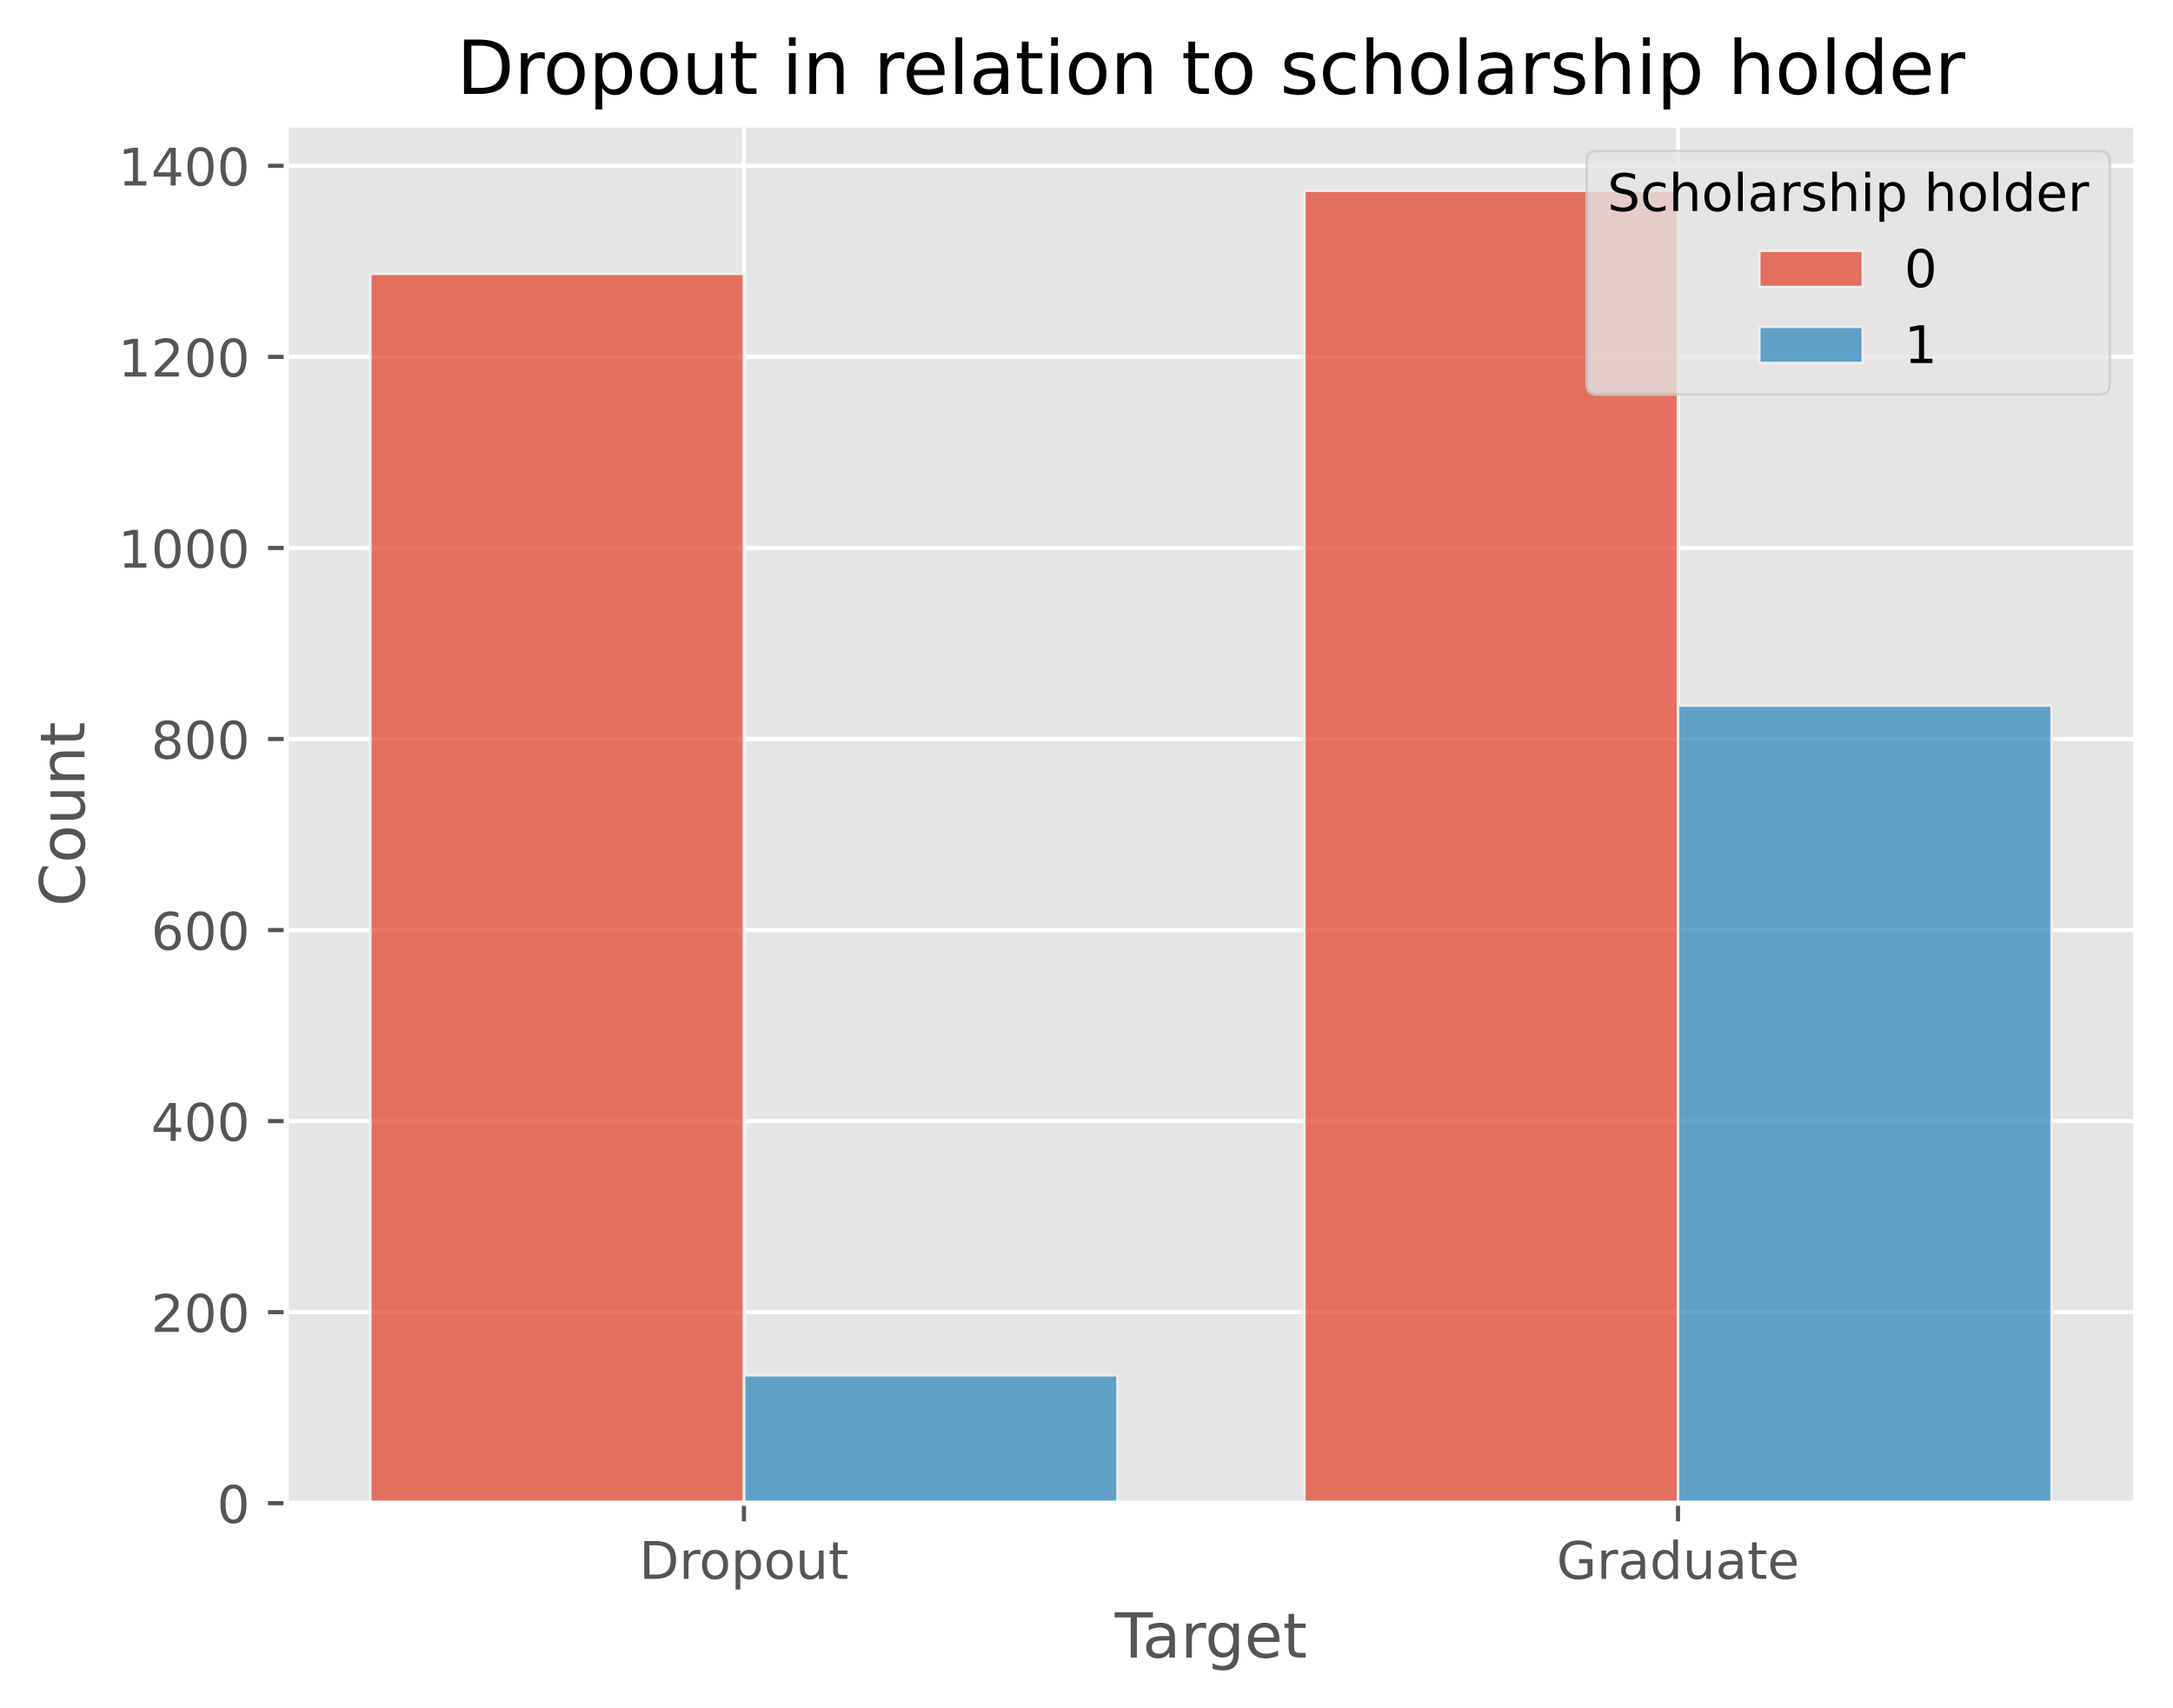
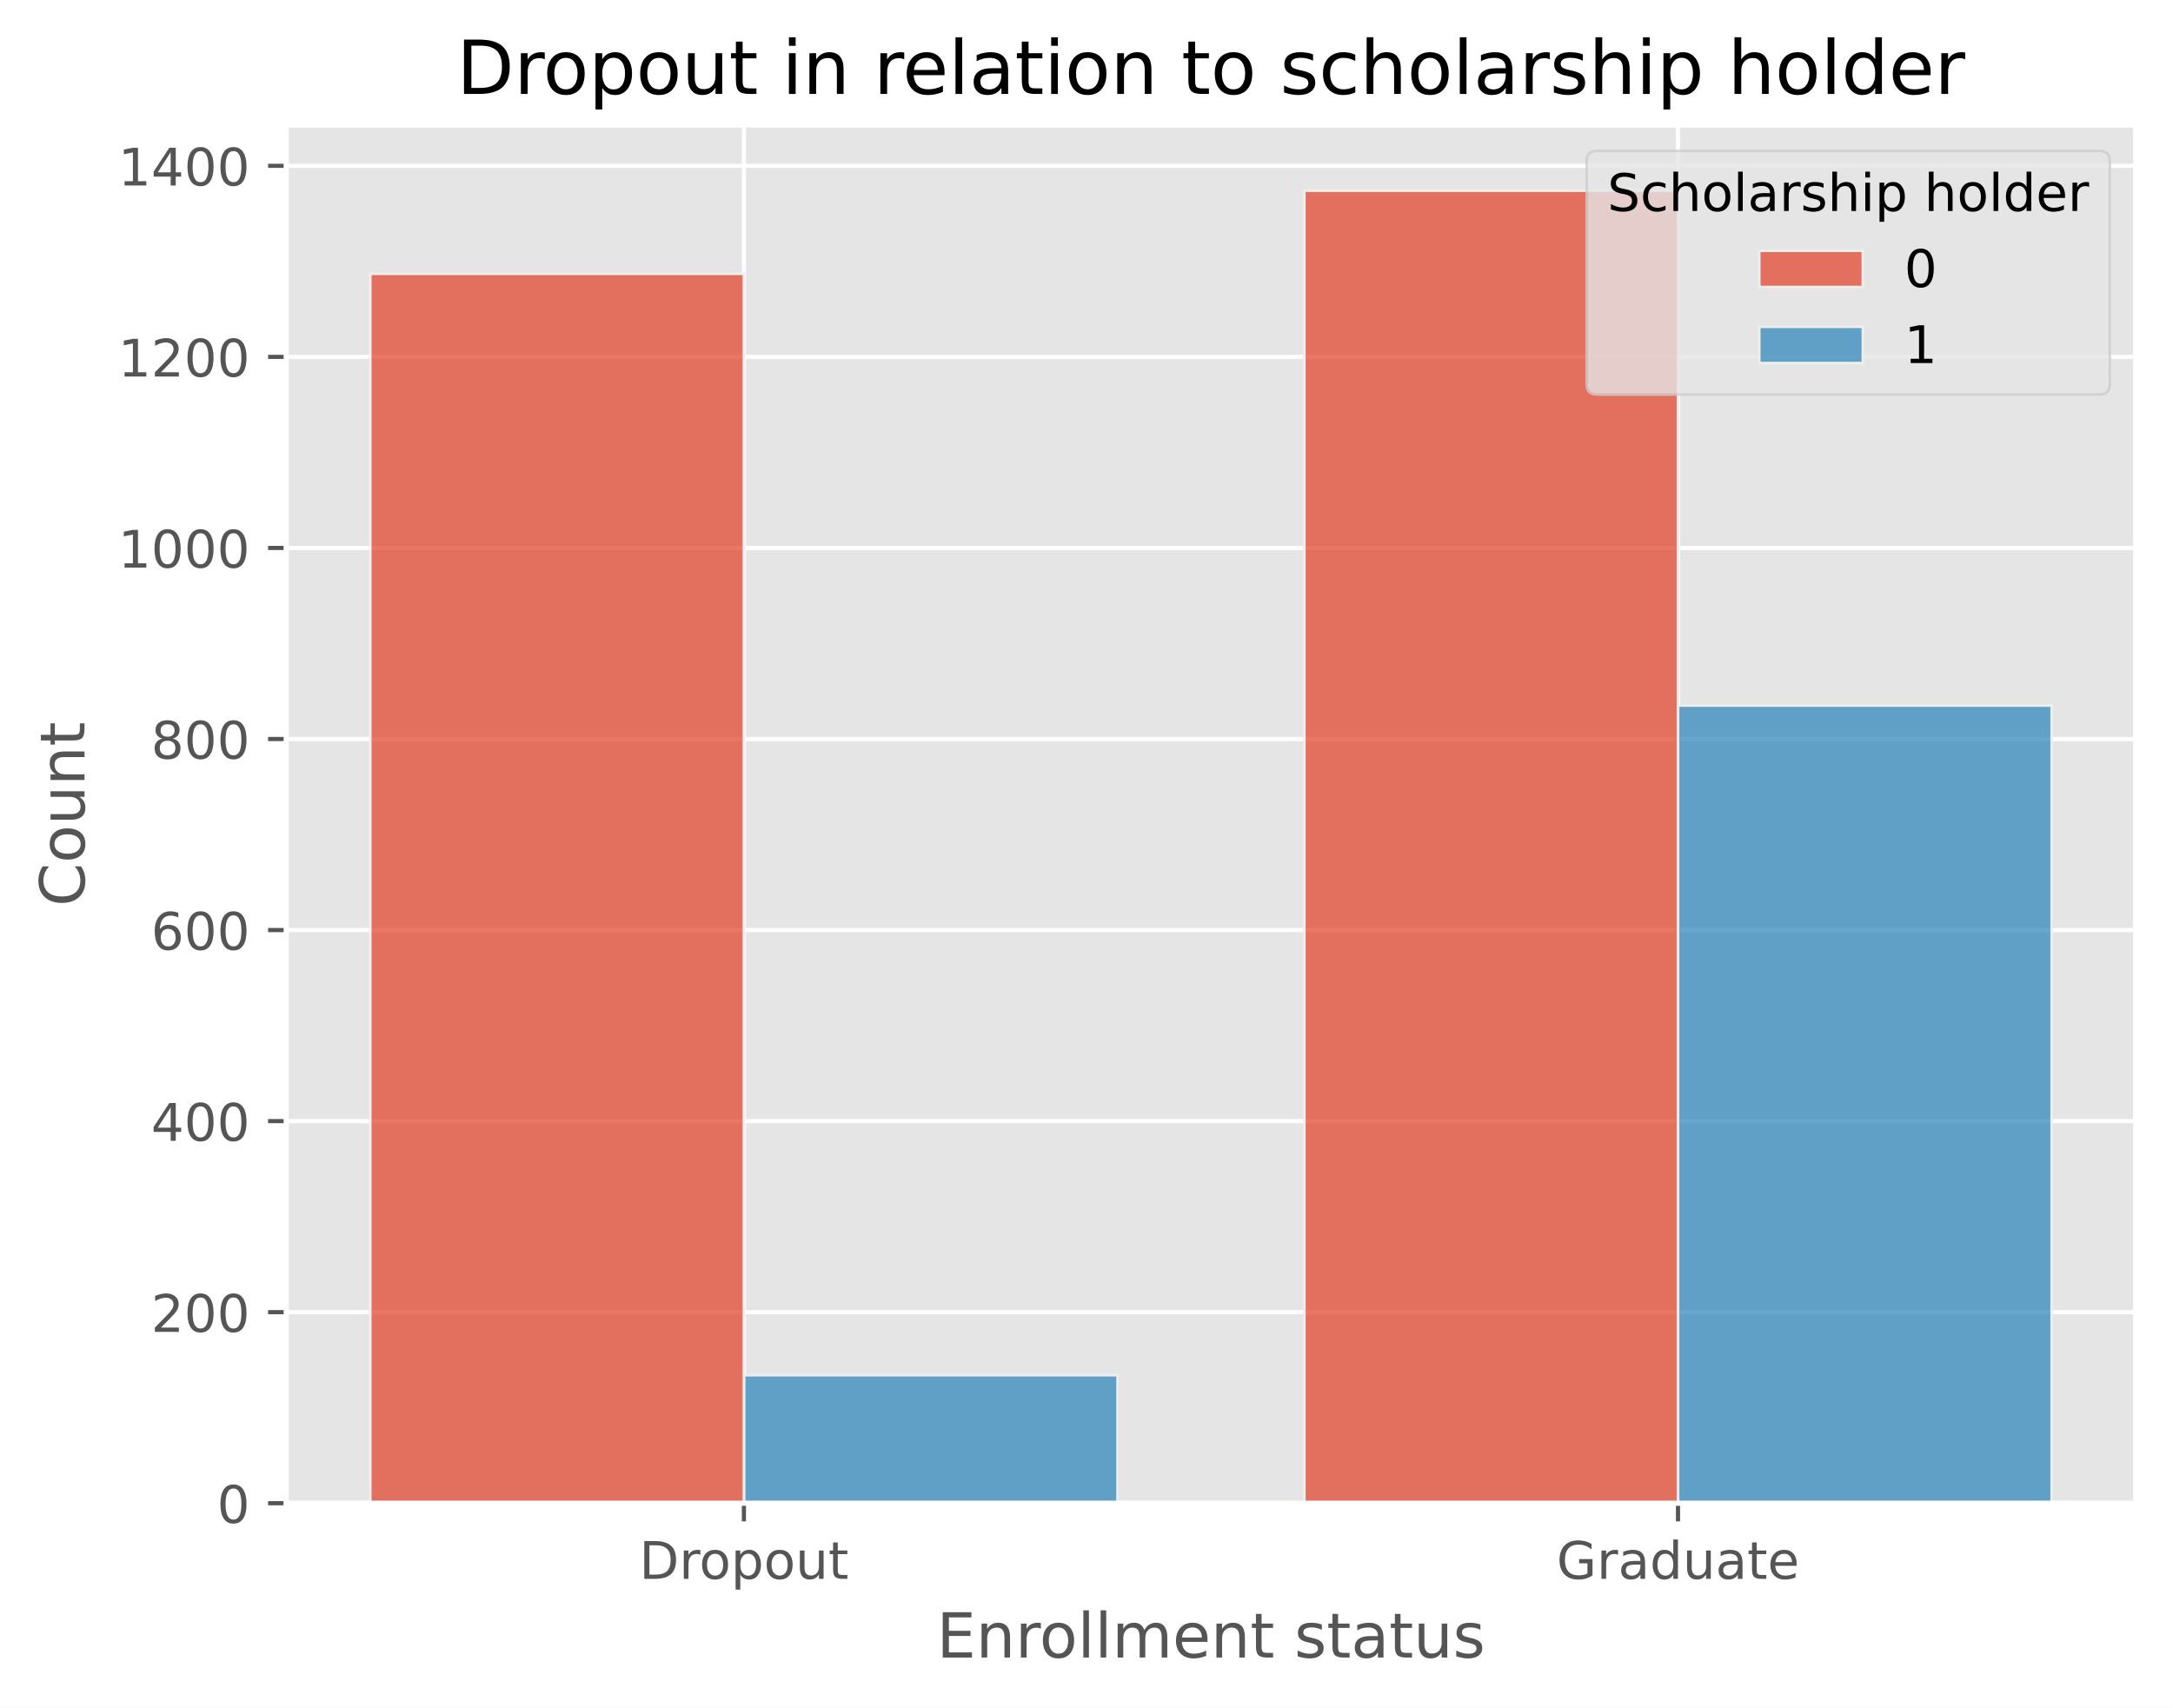
<svg xmlns="http://www.w3.org/2000/svg" xmlns:xlink="http://www.w3.org/1999/xlink" width="419.584pt" height="329.746pt" viewBox="0 0 419.584 329.746" version="1.1">
  <defs>
    <style type="text/css">*{stroke-linejoin: round; stroke-linecap: butt}</style>
  </defs>
  <g id="figure_1">
    <g id="patch_1">
      <path d="M 0 329.746  L 419.584 329.746  L 419.584 0  L 0 0  z " style="fill: #ffffff" />
    </g>
    <g id="axes_1">
      <g id="patch_2">
        <path d="M 55.264 290.254  L 412.384 290.254  L 412.384 24.142  L 55.264 24.142  z " style="fill: #e5e5e5" />
      </g>
      <g id="matplotlib.axis_1">
        <g id="xtick_1">
          <g id="line2d_1">
-             <path d="M 143.642 290.254  L 143.642 24.142  " clip-path="url(#p705c38ab14)" style="fill: none; stroke: #ffffff; stroke-width: 0.8; stroke-linecap: square" />
+             <path d="M 143.642 290.254  L 143.642 24.142  " clip-path="url(#p726139761b)" style="fill: none; stroke: #ffffff; stroke-width: 0.8; stroke-linecap: square" />
          </g>
          <g id="line2d_2">
            <defs>
-               <path id="m1a9bb87645" d="M 0 0  L 0 3.5  " style="stroke: #555555; stroke-width: 0.8" />
+               <path id="m0115ed4868" d="M 0 0  L 0 3.5  " style="stroke: #555555; stroke-width: 0.8" />
            </defs>
            <g>
-               <use xlink:href="#m1a9bb87645" x="143.642" y="290.254" style="fill: #555555; stroke: #555555; stroke-width: 0.8" />
+               <use xlink:href="#m0115ed4868" x="143.642" y="290.254" style="fill: #555555; stroke: #555555; stroke-width: 0.8" />
            </g>
          </g>
          <g id="text_1">
            <g style="fill: #555555" transform="translate(123.4271 304.8522)scale(0.1 -0.1)">
              <defs>
                <path id="DejaVuSans-44" d="M 1259 4147  L 1259 519  L 2022 519  Q 2988 519 3436 956  Q 3884 1394 3884 2338  Q 3884 3275 3436 3711  Q 2988 4147 2022 4147  L 1259 4147  z M 628 4666  L 1925 4666  Q 3281 4666 3915 4102  Q 4550 3538 4550 2338  Q 4550 1131 3912 565  Q 3275 0 1925 0  L 628 0  L 628 4666  z " transform="scale(0.015625)" />
                <path id="DejaVuSans-72" d="M 2631 2963  Q 2534 3019 2420 3045  Q 2306 3072 2169 3072  Q 1681 3072 1420 2755  Q 1159 2438 1159 1844  L 1159 0  L 581 0  L 581 3500  L 1159 3500  L 1159 2956  Q 1341 3275 1631 3429  Q 1922 3584 2338 3584  Q 2397 3584 2469 3576  Q 2541 3569 2628 3553  L 2631 2963  z " transform="scale(0.015625)" />
                <path id="DejaVuSans-6f" d="M 1959 3097  Q 1497 3097 1228 2736  Q 959 2375 959 1747  Q 959 1119 1226 758  Q 1494 397 1959 397  Q 2419 397 2687 759  Q 2956 1122 2956 1747  Q 2956 2369 2687 2733  Q 2419 3097 1959 3097  z M 1959 3584  Q 2709 3584 3137 3096  Q 3566 2609 3566 1747  Q 3566 888 3137 398  Q 2709 -91 1959 -91  Q 1206 -91 779 398  Q 353 888 353 1747  Q 353 2609 779 3096  Q 1206 3584 1959 3584  z " transform="scale(0.015625)" />
                <path id="DejaVuSans-70" d="M 1159 525  L 1159 -1331  L 581 -1331  L 581 3500  L 1159 3500  L 1159 2969  Q 1341 3281 1617 3432  Q 1894 3584 2278 3584  Q 2916 3584 3314 3078  Q 3713 2572 3713 1747  Q 3713 922 3314 415  Q 2916 -91 2278 -91  Q 1894 -91 1617 61  Q 1341 213 1159 525  z M 3116 1747  Q 3116 2381 2855 2742  Q 2594 3103 2138 3103  Q 1681 3103 1420 2742  Q 1159 2381 1159 1747  Q 1159 1113 1420 752  Q 1681 391 2138 391  Q 2594 391 2855 752  Q 3116 1113 3116 1747  z " transform="scale(0.015625)" />
                <path id="DejaVuSans-75" d="M 544 1381  L 544 3500  L 1119 3500  L 1119 1403  Q 1119 906 1312 657  Q 1506 409 1894 409  Q 2359 409 2629 706  Q 2900 1003 2900 1516  L 2900 3500  L 3475 3500  L 3475 0  L 2900 0  L 2900 538  Q 2691 219 2414 64  Q 2138 -91 1772 -91  Q 1169 -91 856 284  Q 544 659 544 1381  z M 1991 3584  L 1991 3584  z " transform="scale(0.015625)" />
                <path id="DejaVuSans-74" d="M 1172 4494  L 1172 3500  L 2356 3500  L 2356 3053  L 1172 3053  L 1172 1153  Q 1172 725 1289 603  Q 1406 481 1766 481  L 2356 481  L 2356 0  L 1766 0  Q 1100 0 847 248  Q 594 497 594 1153  L 594 3053  L 172 3053  L 172 3500  L 594 3500  L 594 4494  L 1172 4494  z " transform="scale(0.015625)" />
              </defs>
              <use xlink:href="#DejaVuSans-44" />
              <use xlink:href="#DejaVuSans-72" x="77.002" />
              <use xlink:href="#DejaVuSans-6f" x="115.865" />
              <use xlink:href="#DejaVuSans-70" x="177.047" />
              <use xlink:href="#DejaVuSans-6f" x="240.523" />
              <use xlink:href="#DejaVuSans-75" x="301.705" />
              <use xlink:href="#DejaVuSans-74" x="365.084" />
            </g>
          </g>
        </g>
        <g id="xtick_2">
          <g id="line2d_3">
-             <path d="M 324.006 290.254  L 324.006 24.142  " clip-path="url(#p705c38ab14)" style="fill: none; stroke: #ffffff; stroke-width: 0.8; stroke-linecap: square" />
+             <path d="M 324.006 290.254  L 324.006 24.142  " clip-path="url(#p726139761b)" style="fill: none; stroke: #ffffff; stroke-width: 0.8; stroke-linecap: square" />
          </g>
          <g id="line2d_4">
            <g>
-               <use xlink:href="#m1a9bb87645" x="324.006" y="290.254" style="fill: #555555; stroke: #555555; stroke-width: 0.8" />
+               <use xlink:href="#m0115ed4868" x="324.006" y="290.254" style="fill: #555555; stroke: #555555; stroke-width: 0.8" />
            </g>
          </g>
          <g id="text_2">
            <g style="fill: #555555" transform="translate(300.5681 304.8522)scale(0.1 -0.1)">
              <defs>
                <path id="DejaVuSans-47" d="M 3809 666  L 3809 1919  L 2778 1919  L 2778 2438  L 4434 2438  L 4434 434  Q 4069 175 3628 42  Q 3188 -91 2688 -91  Q 1594 -91 976 548  Q 359 1188 359 2328  Q 359 3472 976 4111  Q 1594 4750 2688 4750  Q 3144 4750 3555 4637  Q 3966 4525 4313 4306  L 4313 3634  Q 3963 3931 3569 4081  Q 3175 4231 2741 4231  Q 1884 4231 1454 3753  Q 1025 3275 1025 2328  Q 1025 1384 1454 906  Q 1884 428 2741 428  Q 3075 428 3337 486  Q 3600 544 3809 666  z " transform="scale(0.015625)" />
                <path id="DejaVuSans-61" d="M 2194 1759  Q 1497 1759 1228 1600  Q 959 1441 959 1056  Q 959 750 1161 570  Q 1363 391 1709 391  Q 2188 391 2477 730  Q 2766 1069 2766 1631  L 2766 1759  L 2194 1759  z M 3341 1997  L 3341 0  L 2766 0  L 2766 531  Q 2569 213 2275 61  Q 1981 -91 1556 -91  Q 1019 -91 701 211  Q 384 513 384 1019  Q 384 1609 779 1909  Q 1175 2209 1959 2209  L 2766 2209  L 2766 2266  Q 2766 2663 2505 2880  Q 2244 3097 1772 3097  Q 1472 3097 1187 3025  Q 903 2953 641 2809  L 641 3341  Q 956 3463 1253 3523  Q 1550 3584 1831 3584  Q 2591 3584 2966 3190  Q 3341 2797 3341 1997  z " transform="scale(0.015625)" />
                <path id="DejaVuSans-64" d="M 2906 2969  L 2906 4863  L 3481 4863  L 3481 0  L 2906 0  L 2906 525  Q 2725 213 2448 61  Q 2172 -91 1784 -91  Q 1150 -91 751 415  Q 353 922 353 1747  Q 353 2572 751 3078  Q 1150 3584 1784 3584  Q 2172 3584 2448 3432  Q 2725 3281 2906 2969  z M 947 1747  Q 947 1113 1208 752  Q 1469 391 1925 391  Q 2381 391 2643 752  Q 2906 1113 2906 1747  Q 2906 2381 2643 2742  Q 2381 3103 1925 3103  Q 1469 3103 1208 2742  Q 947 2381 947 1747  z " transform="scale(0.015625)" />
                <path id="DejaVuSans-65" d="M 3597 1894  L 3597 1613  L 953 1613  Q 991 1019 1311 708  Q 1631 397 2203 397  Q 2534 397 2845 478  Q 3156 559 3463 722  L 3463 178  Q 3153 47 2828 -22  Q 2503 -91 2169 -91  Q 1331 -91 842 396  Q 353 884 353 1716  Q 353 2575 817 3079  Q 1281 3584 2069 3584  Q 2775 3584 3186 3129  Q 3597 2675 3597 1894  z M 3022 2063  Q 3016 2534 2758 2815  Q 2500 3097 2075 3097  Q 1594 3097 1305 2825  Q 1016 2553 972 2059  L 3022 2063  z " transform="scale(0.015625)" />
              </defs>
              <use xlink:href="#DejaVuSans-47" />
              <use xlink:href="#DejaVuSans-72" x="77.49" />
              <use xlink:href="#DejaVuSans-61" x="118.604" />
              <use xlink:href="#DejaVuSans-64" x="179.883" />
              <use xlink:href="#DejaVuSans-75" x="243.359" />
              <use xlink:href="#DejaVuSans-61" x="306.738" />
              <use xlink:href="#DejaVuSans-74" x="368.018" />
              <use xlink:href="#DejaVuSans-65" x="407.227" />
            </g>
          </g>
        </g>
        <g id="text_3">
-           <g style="fill: #555555" transform="translate(215.2575 320.05)scale(0.12 -0.12)">
+           <g style="fill: #555555" transform="translate(180.8606 320.05)scale(0.12 -0.12)">
            <defs>
-               <path id="DejaVuSans-54" d="M -19 4666  L 3928 4666  L 3928 4134  L 2272 4134  L 2272 0  L 1638 0  L 1638 4134  L -19 4134  L -19 4666  z " transform="scale(0.015625)" />
-               <path id="DejaVuSans-67" d="M 2906 1791  Q 2906 2416 2648 2759  Q 2391 3103 1925 3103  Q 1463 3103 1205 2759  Q 947 2416 947 1791  Q 947 1169 1205 825  Q 1463 481 1925 481  Q 2391 481 2648 825  Q 2906 1169 2906 1791  z M 3481 434  Q 3481 -459 3084 -895  Q 2688 -1331 1869 -1331  Q 1566 -1331 1297 -1286  Q 1028 -1241 775 -1147  L 775 -588  Q 1028 -725 1275 -790  Q 1522 -856 1778 -856  Q 2344 -856 2625 -561  Q 2906 -266 2906 331  L 2906 616  Q 2728 306 2450 153  Q 2172 0 1784 0  Q 1141 0 747 490  Q 353 981 353 1791  Q 353 2603 747 3093  Q 1141 3584 1784 3584  Q 2172 3584 2450 3431  Q 2728 3278 2906 2969  L 2906 3500  L 3481 3500  L 3481 434  z " transform="scale(0.015625)" />
+               <path id="DejaVuSans-45" d="M 628 4666  L 3578 4666  L 3578 4134  L 1259 4134  L 1259 2753  L 3481 2753  L 3481 2222  L 1259 2222  L 1259 531  L 3634 531  L 3634 0  L 628 0  L 628 4666  z " transform="scale(0.015625)" />
+               <path id="DejaVuSans-6e" d="M 3513 2113  L 3513 0  L 2938 0  L 2938 2094  Q 2938 2591 2744 2837  Q 2550 3084 2163 3084  Q 1697 3084 1428 2787  Q 1159 2491 1159 1978  L 1159 0  L 581 0  L 581 3500  L 1159 3500  L 1159 2956  Q 1366 3272 1645 3428  Q 1925 3584 2291 3584  Q 2894 3584 3203 3211  Q 3513 2838 3513 2113  z " transform="scale(0.015625)" />
+               <path id="DejaVuSans-6c" d="M 603 4863  L 1178 4863  L 1178 0  L 603 0  L 603 4863  z " transform="scale(0.015625)" />
+               <path id="DejaVuSans-6d" d="M 3328 2828  Q 3544 3216 3844 3400  Q 4144 3584 4550 3584  Q 5097 3584 5394 3201  Q 5691 2819 5691 2113  L 5691 0  L 5113 0  L 5113 2094  Q 5113 2597 4934 2840  Q 4756 3084 4391 3084  Q 3944 3084 3684 2787  Q 3425 2491 3425 1978  L 3425 0  L 2847 0  L 2847 2094  Q 2847 2600 2669 2842  Q 2491 3084 2119 3084  Q 1678 3084 1418 2786  Q 1159 2488 1159 1978  L 1159 0  L 581 0  L 581 3500  L 1159 3500  L 1159 2956  Q 1356 3278 1631 3431  Q 1906 3584 2284 3584  Q 2666 3584 2933 3390  Q 3200 3197 3328 2828  z " transform="scale(0.015625)" />
+               <path id="DejaVuSans-20" transform="scale(0.015625)" />
+               <path id="DejaVuSans-73" d="M 2834 3397  L 2834 2853  Q 2591 2978 2328 3040  Q 2066 3103 1784 3103  Q 1356 3103 1142 2972  Q 928 2841 928 2578  Q 928 2378 1081 2264  Q 1234 2150 1697 2047  L 1894 2003  Q 2506 1872 2764 1633  Q 3022 1394 3022 966  Q 3022 478 2636 193  Q 2250 -91 1575 -91  Q 1294 -91 989 -36  Q 684 19 347 128  L 347 722  Q 666 556 975 473  Q 1284 391 1588 391  Q 1994 391 2212 530  Q 2431 669 2431 922  Q 2431 1156 2273 1281  Q 2116 1406 1581 1522  L 1381 1569  Q 847 1681 609 1914  Q 372 2147 372 2553  Q 372 3047 722 3315  Q 1072 3584 1716 3584  Q 2034 3584 2315 3537  Q 2597 3491 2834 3397  z " transform="scale(0.015625)" />
            </defs>
-             <use xlink:href="#DejaVuSans-54" />
-             <use xlink:href="#DejaVuSans-61" x="44.584" />
-             <use xlink:href="#DejaVuSans-72" x="105.863" />
-             <use xlink:href="#DejaVuSans-67" x="145.227" />
-             <use xlink:href="#DejaVuSans-65" x="208.703" />
-             <use xlink:href="#DejaVuSans-74" x="270.227" />
+             <use xlink:href="#DejaVuSans-45" />
+             <use xlink:href="#DejaVuSans-6e" x="63.184" />
+             <use xlink:href="#DejaVuSans-72" x="126.562" />
+             <use xlink:href="#DejaVuSans-6f" x="165.426" />
+             <use xlink:href="#DejaVuSans-6c" x="226.607" />
+             <use xlink:href="#DejaVuSans-6c" x="254.391" />
+             <use xlink:href="#DejaVuSans-6d" x="282.174" />
+             <use xlink:href="#DejaVuSans-65" x="379.586" />
+             <use xlink:href="#DejaVuSans-6e" x="441.109" />
+             <use xlink:href="#DejaVuSans-74" x="504.488" />
+             <use xlink:href="#DejaVuSans-20" x="543.697" />
+             <use xlink:href="#DejaVuSans-73" x="575.484" />
+             <use xlink:href="#DejaVuSans-74" x="627.584" />
+             <use xlink:href="#DejaVuSans-61" x="666.793" />
+             <use xlink:href="#DejaVuSans-74" x="728.072" />
+             <use xlink:href="#DejaVuSans-75" x="767.281" />
+             <use xlink:href="#DejaVuSans-73" x="830.66" />
          </g>
        </g>
      </g>
      <g id="matplotlib.axis_2">
        <g id="ytick_1">
          <g id="line2d_5">
-             <path d="M 55.264 290.254  L 412.384 290.254  " clip-path="url(#p705c38ab14)" style="fill: none; stroke: #ffffff; stroke-width: 0.8; stroke-linecap: square" />
+             <path d="M 55.264 290.254  L 412.384 290.254  " clip-path="url(#p726139761b)" style="fill: none; stroke: #ffffff; stroke-width: 0.8; stroke-linecap: square" />
          </g>
          <g id="line2d_6">
            <defs>
-               <path id="me30adbf73c" d="M 0 0  L -3.5 0  " style="stroke: #555555; stroke-width: 0.8" />
+               <path id="m240c2979d8" d="M 0 0  L -3.5 0  " style="stroke: #555555; stroke-width: 0.8" />
            </defs>
            <g>
-               <use xlink:href="#me30adbf73c" x="55.264" y="290.254" style="fill: #555555; stroke: #555555; stroke-width: 0.8" />
+               <use xlink:href="#m240c2979d8" x="55.264" y="290.254" style="fill: #555555; stroke: #555555; stroke-width: 0.8" />
            </g>
          </g>
          <g id="text_4">
            <g style="fill: #555555" transform="translate(41.90125 294.053)scale(0.1 -0.1)">
              <defs>
                <path id="DejaVuSans-30" d="M 2034 4250  Q 1547 4250 1301 3770  Q 1056 3291 1056 2328  Q 1056 1369 1301 889  Q 1547 409 2034 409  Q 2525 409 2770 889  Q 3016 1369 3016 2328  Q 3016 3291 2770 3770  Q 2525 4250 2034 4250  z M 2034 4750  Q 2819 4750 3233 4129  Q 3647 3509 3647 2328  Q 3647 1150 3233 529  Q 2819 -91 2034 -91  Q 1250 -91 836 529  Q 422 1150 422 2328  Q 422 3509 836 4129  Q 1250 4750 2034 4750  z " transform="scale(0.015625)" />
              </defs>
              <use xlink:href="#DejaVuSans-30" />
            </g>
          </g>
        </g>
        <g id="ytick_2">
          <g id="line2d_7">
-             <path d="M 55.264 253.363  L 412.384 253.363  " clip-path="url(#p705c38ab14)" style="fill: none; stroke: #ffffff; stroke-width: 0.8; stroke-linecap: square" />
+             <path d="M 55.264 253.363  L 412.384 253.363  " clip-path="url(#p726139761b)" style="fill: none; stroke: #ffffff; stroke-width: 0.8; stroke-linecap: square" />
          </g>
          <g id="line2d_8">
            <g>
-               <use xlink:href="#me30adbf73c" x="55.264" y="253.363" style="fill: #555555; stroke: #555555; stroke-width: 0.8" />
+               <use xlink:href="#m240c2979d8" x="55.264" y="253.363" style="fill: #555555; stroke: #555555; stroke-width: 0.8" />
            </g>
          </g>
          <g id="text_5">
            <g style="fill: #555555" transform="translate(29.17625 257.1621)scale(0.1 -0.1)">
              <defs>
                <path id="DejaVuSans-32" d="M 1228 531  L 3431 531  L 3431 0  L 469 0  L 469 531  Q 828 903 1448 1529  Q 2069 2156 2228 2338  Q 2531 2678 2651 2914  Q 2772 3150 2772 3378  Q 2772 3750 2511 3984  Q 2250 4219 1831 4219  Q 1534 4219 1204 4116  Q 875 4013 500 3803  L 500 4441  Q 881 4594 1212 4672  Q 1544 4750 1819 4750  Q 2544 4750 2975 4387  Q 3406 4025 3406 3419  Q 3406 3131 3298 2873  Q 3191 2616 2906 2266  Q 2828 2175 2409 1742  Q 1991 1309 1228 531  z " transform="scale(0.015625)" />
              </defs>
              <use xlink:href="#DejaVuSans-32" />
              <use xlink:href="#DejaVuSans-30" x="63.623" />
              <use xlink:href="#DejaVuSans-30" x="127.246" />
            </g>
          </g>
        </g>
        <g id="ytick_3">
          <g id="line2d_9">
-             <path d="M 55.264 216.472  L 412.384 216.472  " clip-path="url(#p705c38ab14)" style="fill: none; stroke: #ffffff; stroke-width: 0.8; stroke-linecap: square" />
+             <path d="M 55.264 216.472  L 412.384 216.472  " clip-path="url(#p726139761b)" style="fill: none; stroke: #ffffff; stroke-width: 0.8; stroke-linecap: square" />
          </g>
          <g id="line2d_10">
            <g>
-               <use xlink:href="#me30adbf73c" x="55.264" y="216.472" style="fill: #555555; stroke: #555555; stroke-width: 0.8" />
+               <use xlink:href="#m240c2979d8" x="55.264" y="216.472" style="fill: #555555; stroke: #555555; stroke-width: 0.8" />
            </g>
          </g>
          <g id="text_6">
            <g style="fill: #555555" transform="translate(29.17625 220.2713)scale(0.1 -0.1)">
              <defs>
                <path id="DejaVuSans-34" d="M 2419 4116  L 825 1625  L 2419 1625  L 2419 4116  z M 2253 4666  L 3047 4666  L 3047 1625  L 3713 1625  L 3713 1100  L 3047 1100  L 3047 0  L 2419 0  L 2419 1100  L 313 1100  L 313 1709  L 2253 4666  z " transform="scale(0.015625)" />
              </defs>
              <use xlink:href="#DejaVuSans-34" />
              <use xlink:href="#DejaVuSans-30" x="63.623" />
              <use xlink:href="#DejaVuSans-30" x="127.246" />
            </g>
          </g>
        </g>
        <g id="ytick_4">
          <g id="line2d_11">
-             <path d="M 55.264 179.581  L 412.384 179.581  " clip-path="url(#p705c38ab14)" style="fill: none; stroke: #ffffff; stroke-width: 0.8; stroke-linecap: square" />
+             <path d="M 55.264 179.581  L 412.384 179.581  " clip-path="url(#p726139761b)" style="fill: none; stroke: #ffffff; stroke-width: 0.8; stroke-linecap: square" />
          </g>
          <g id="line2d_12">
            <g>
-               <use xlink:href="#me30adbf73c" x="55.264" y="179.581" style="fill: #555555; stroke: #555555; stroke-width: 0.8" />
+               <use xlink:href="#m240c2979d8" x="55.264" y="179.581" style="fill: #555555; stroke: #555555; stroke-width: 0.8" />
            </g>
          </g>
          <g id="text_7">
            <g style="fill: #555555" transform="translate(29.17625 183.3805)scale(0.1 -0.1)">
              <defs>
                <path id="DejaVuSans-36" d="M 2113 2584  Q 1688 2584 1439 2293  Q 1191 2003 1191 1497  Q 1191 994 1439 701  Q 1688 409 2113 409  Q 2538 409 2786 701  Q 3034 994 3034 1497  Q 3034 2003 2786 2293  Q 2538 2584 2113 2584  z M 3366 4563  L 3366 3988  Q 3128 4100 2886 4159  Q 2644 4219 2406 4219  Q 1781 4219 1451 3797  Q 1122 3375 1075 2522  Q 1259 2794 1537 2939  Q 1816 3084 2150 3084  Q 2853 3084 3261 2657  Q 3669 2231 3669 1497  Q 3669 778 3244 343  Q 2819 -91 2113 -91  Q 1303 -91 875 529  Q 447 1150 447 2328  Q 447 3434 972 4092  Q 1497 4750 2381 4750  Q 2619 4750 2861 4703  Q 3103 4656 3366 4563  z " transform="scale(0.015625)" />
              </defs>
              <use xlink:href="#DejaVuSans-36" />
              <use xlink:href="#DejaVuSans-30" x="63.623" />
              <use xlink:href="#DejaVuSans-30" x="127.246" />
            </g>
          </g>
        </g>
        <g id="ytick_5">
          <g id="line2d_13">
-             <path d="M 55.264 142.69  L 412.384 142.69  " clip-path="url(#p705c38ab14)" style="fill: none; stroke: #ffffff; stroke-width: 0.8; stroke-linecap: square" />
+             <path d="M 55.264 142.69  L 412.384 142.69  " clip-path="url(#p726139761b)" style="fill: none; stroke: #ffffff; stroke-width: 0.8; stroke-linecap: square" />
          </g>
          <g id="line2d_14">
            <g>
-               <use xlink:href="#me30adbf73c" x="55.264" y="142.69" style="fill: #555555; stroke: #555555; stroke-width: 0.8" />
+               <use xlink:href="#m240c2979d8" x="55.264" y="142.69" style="fill: #555555; stroke: #555555; stroke-width: 0.8" />
            </g>
          </g>
          <g id="text_8">
            <g style="fill: #555555" transform="translate(29.17625 146.4897)scale(0.1 -0.1)">
              <defs>
                <path id="DejaVuSans-38" d="M 2034 2216  Q 1584 2216 1326 1975  Q 1069 1734 1069 1313  Q 1069 891 1326 650  Q 1584 409 2034 409  Q 2484 409 2743 651  Q 3003 894 3003 1313  Q 3003 1734 2745 1975  Q 2488 2216 2034 2216  z M 1403 2484  Q 997 2584 770 2862  Q 544 3141 544 3541  Q 544 4100 942 4425  Q 1341 4750 2034 4750  Q 2731 4750 3128 4425  Q 3525 4100 3525 3541  Q 3525 3141 3298 2862  Q 3072 2584 2669 2484  Q 3125 2378 3379 2068  Q 3634 1759 3634 1313  Q 3634 634 3220 271  Q 2806 -91 2034 -91  Q 1263 -91 848 271  Q 434 634 434 1313  Q 434 1759 690 2068  Q 947 2378 1403 2484  z M 1172 3481  Q 1172 3119 1398 2916  Q 1625 2713 2034 2713  Q 2441 2713 2670 2916  Q 2900 3119 2900 3481  Q 2900 3844 2670 4047  Q 2441 4250 2034 4250  Q 1625 4250 1398 4047  Q 1172 3844 1172 3481  z " transform="scale(0.015625)" />
              </defs>
              <use xlink:href="#DejaVuSans-38" />
              <use xlink:href="#DejaVuSans-30" x="63.623" />
              <use xlink:href="#DejaVuSans-30" x="127.246" />
            </g>
          </g>
        </g>
        <g id="ytick_6">
          <g id="line2d_15">
-             <path d="M 55.264 105.8  L 412.384 105.8  " clip-path="url(#p705c38ab14)" style="fill: none; stroke: #ffffff; stroke-width: 0.8; stroke-linecap: square" />
+             <path d="M 55.264 105.8  L 412.384 105.8  " clip-path="url(#p726139761b)" style="fill: none; stroke: #ffffff; stroke-width: 0.8; stroke-linecap: square" />
          </g>
          <g id="line2d_16">
            <g>
-               <use xlink:href="#me30adbf73c" x="55.264" y="105.8" style="fill: #555555; stroke: #555555; stroke-width: 0.8" />
+               <use xlink:href="#m240c2979d8" x="55.264" y="105.8" style="fill: #555555; stroke: #555555; stroke-width: 0.8" />
            </g>
          </g>
          <g id="text_9">
            <g style="fill: #555555" transform="translate(22.81375 109.5988)scale(0.1 -0.1)">
              <defs>
                <path id="DejaVuSans-31" d="M 794 531  L 1825 531  L 1825 4091  L 703 3866  L 703 4441  L 1819 4666  L 2450 4666  L 2450 531  L 3481 531  L 3481 0  L 794 0  L 794 531  z " transform="scale(0.015625)" />
              </defs>
              <use xlink:href="#DejaVuSans-31" />
              <use xlink:href="#DejaVuSans-30" x="63.623" />
              <use xlink:href="#DejaVuSans-30" x="127.246" />
              <use xlink:href="#DejaVuSans-30" x="190.869" />
            </g>
          </g>
        </g>
        <g id="ytick_7">
          <g id="line2d_17">
-             <path d="M 55.264 68.909  L 412.384 68.909  " clip-path="url(#p705c38ab14)" style="fill: none; stroke: #ffffff; stroke-width: 0.8; stroke-linecap: square" />
+             <path d="M 55.264 68.909  L 412.384 68.909  " clip-path="url(#p726139761b)" style="fill: none; stroke: #ffffff; stroke-width: 0.8; stroke-linecap: square" />
          </g>
          <g id="line2d_18">
            <g>
-               <use xlink:href="#me30adbf73c" x="55.264" y="68.909" style="fill: #555555; stroke: #555555; stroke-width: 0.8" />
+               <use xlink:href="#m240c2979d8" x="55.264" y="68.909" style="fill: #555555; stroke: #555555; stroke-width: 0.8" />
            </g>
          </g>
          <g id="text_10">
            <g style="fill: #555555" transform="translate(22.81375 72.70799)scale(0.1 -0.1)">
              <use xlink:href="#DejaVuSans-31" />
              <use xlink:href="#DejaVuSans-32" x="63.623" />
              <use xlink:href="#DejaVuSans-30" x="127.246" />
              <use xlink:href="#DejaVuSans-30" x="190.869" />
            </g>
          </g>
        </g>
        <g id="ytick_8">
          <g id="line2d_19">
-             <path d="M 55.264 32.018  L 412.384 32.018  " clip-path="url(#p705c38ab14)" style="fill: none; stroke: #ffffff; stroke-width: 0.8; stroke-linecap: square" />
+             <path d="M 55.264 32.018  L 412.384 32.018  " clip-path="url(#p726139761b)" style="fill: none; stroke: #ffffff; stroke-width: 0.8; stroke-linecap: square" />
          </g>
          <g id="line2d_20">
            <g>
-               <use xlink:href="#me30adbf73c" x="55.264" y="32.018" style="fill: #555555; stroke: #555555; stroke-width: 0.8" />
+               <use xlink:href="#m240c2979d8" x="55.264" y="32.018" style="fill: #555555; stroke: #555555; stroke-width: 0.8" />
            </g>
          </g>
          <g id="text_11">
            <g style="fill: #555555" transform="translate(22.81375 35.81716)scale(0.1 -0.1)">
              <use xlink:href="#DejaVuSans-31" />
              <use xlink:href="#DejaVuSans-34" x="63.623" />
              <use xlink:href="#DejaVuSans-30" x="127.246" />
              <use xlink:href="#DejaVuSans-30" x="190.869" />
            </g>
          </g>
        </g>
        <g id="text_12">
          <g style="fill: #555555" transform="translate(16.31812 175.0159)rotate(-90)scale(0.12 -0.12)">
            <defs>
              <path id="DejaVuSans-43" d="M 4122 4306  L 4122 3641  Q 3803 3938 3442 4084  Q 3081 4231 2675 4231  Q 1875 4231 1450 3742  Q 1025 3253 1025 2328  Q 1025 1406 1450 917  Q 1875 428 2675 428  Q 3081 428 3442 575  Q 3803 722 4122 1019  L 4122 359  Q 3791 134 3420 21  Q 3050 -91 2638 -91  Q 1578 -91 968 557  Q 359 1206 359 2328  Q 359 3453 968 4101  Q 1578 4750 2638 4750  Q 3056 4750 3426 4639  Q 3797 4528 4122 4306  z " transform="scale(0.015625)" />
-               <path id="DejaVuSans-6e" d="M 3513 2113  L 3513 0  L 2938 0  L 2938 2094  Q 2938 2591 2744 2837  Q 2550 3084 2163 3084  Q 1697 3084 1428 2787  Q 1159 2491 1159 1978  L 1159 0  L 581 0  L 581 3500  L 1159 3500  L 1159 2956  Q 1366 3272 1645 3428  Q 1925 3584 2291 3584  Q 2894 3584 3203 3211  Q 3513 2838 3513 2113  z " transform="scale(0.015625)" />
            </defs>
            <use xlink:href="#DejaVuSans-43" />
            <use xlink:href="#DejaVuSans-6f" x="69.824" />
            <use xlink:href="#DejaVuSans-75" x="131.006" />
            <use xlink:href="#DejaVuSans-6e" x="194.385" />
            <use xlink:href="#DejaVuSans-74" x="257.764" />
          </g>
        </g>
      </g>
      <g id="patch_3">
-         <path d="M 143.642 290.254  L 215.787 290.254  L 215.787 265.537  L 143.642 265.537  z " clip-path="url(#p705c38ab14)" style="fill: #348abd; fill-opacity: 0.75; stroke: #eeeeee; stroke-width: 0.5; stroke-linejoin: miter" />
+         <path d="M 143.642 290.254  L 215.787 290.254  L 215.787 265.537  L 143.642 265.537  z " clip-path="url(#p726139761b)" style="fill: #348abd; fill-opacity: 0.75; stroke: #eeeeee; stroke-width: 0.5; stroke-linejoin: miter" />
      </g>
      <g id="patch_4">
-         <path d="M 324.006 290.254  L 396.151 290.254  L 396.151 136.235  L 324.006 136.235  z " clip-path="url(#p705c38ab14)" style="fill: #348abd; fill-opacity: 0.75; stroke: #eeeeee; stroke-width: 0.5; stroke-linejoin: miter" />
+         <path d="M 324.006 290.254  L 396.151 290.254  L 396.151 136.235  L 324.006 136.235  z " clip-path="url(#p726139761b)" style="fill: #348abd; fill-opacity: 0.75; stroke: #eeeeee; stroke-width: 0.5; stroke-linejoin: miter" />
      </g>
      <g id="patch_5">
-         <path d="M 71.496 290.254  L 143.642 290.254  L 143.642 52.861  L 71.496 52.861  z " clip-path="url(#p705c38ab14)" style="fill: #e24a33; fill-opacity: 0.75; stroke: #eeeeee; stroke-width: 0.5; stroke-linejoin: miter" />
+         <path d="M 71.496 290.254  L 143.642 290.254  L 143.642 52.861  L 71.496 52.861  z " clip-path="url(#p726139761b)" style="fill: #e24a33; fill-opacity: 0.75; stroke: #eeeeee; stroke-width: 0.5; stroke-linejoin: miter" />
      </g>
      <g id="patch_6">
-         <path d="M 251.86 290.254  L 324.006 290.254  L 324.006 36.814  L 251.86 36.814  z " clip-path="url(#p705c38ab14)" style="fill: #e24a33; fill-opacity: 0.75; stroke: #eeeeee; stroke-width: 0.5; stroke-linejoin: miter" />
+         <path d="M 251.86 290.254  L 324.006 290.254  L 324.006 36.814  L 251.86 36.814  z " clip-path="url(#p726139761b)" style="fill: #e24a33; fill-opacity: 0.75; stroke: #eeeeee; stroke-width: 0.5; stroke-linejoin: miter" />
      </g>
      <g id="patch_7">
        <path d="M 55.264 290.254  L 55.264 24.142  " style="fill: none; stroke: #ffffff; stroke-linejoin: miter; stroke-linecap: square" />
      </g>
      <g id="patch_8">
        <path d="M 412.384 290.254  L 412.384 24.142  " style="fill: none; stroke: #ffffff; stroke-linejoin: miter; stroke-linecap: square" />
      </g>
      <g id="patch_9">
        <path d="M 55.264 290.254  L 412.384 290.254  " style="fill: none; stroke: #ffffff; stroke-linejoin: miter; stroke-linecap: square" />
      </g>
      <g id="patch_10">
        <path d="M 55.264 24.142  L 412.384 24.142  " style="fill: none; stroke: #ffffff; stroke-linejoin: miter; stroke-linecap: square" />
      </g>
      <g id="text_13">
        <g transform="translate(88.18462 18.14175)scale(0.144 -0.144)">
          <defs>
-             <path id="DejaVuSans-20" transform="scale(0.015625)" />
            <path id="DejaVuSans-69" d="M 603 3500  L 1178 3500  L 1178 0  L 603 0  L 603 3500  z M 603 4863  L 1178 4863  L 1178 4134  L 603 4134  L 603 4863  z " transform="scale(0.015625)" />
-             <path id="DejaVuSans-6c" d="M 603 4863  L 1178 4863  L 1178 0  L 603 0  L 603 4863  z " transform="scale(0.015625)" />
-             <path id="DejaVuSans-73" d="M 2834 3397  L 2834 2853  Q 2591 2978 2328 3040  Q 2066 3103 1784 3103  Q 1356 3103 1142 2972  Q 928 2841 928 2578  Q 928 2378 1081 2264  Q 1234 2150 1697 2047  L 1894 2003  Q 2506 1872 2764 1633  Q 3022 1394 3022 966  Q 3022 478 2636 193  Q 2250 -91 1575 -91  Q 1294 -91 989 -36  Q 684 19 347 128  L 347 722  Q 666 556 975 473  Q 1284 391 1588 391  Q 1994 391 2212 530  Q 2431 669 2431 922  Q 2431 1156 2273 1281  Q 2116 1406 1581 1522  L 1381 1569  Q 847 1681 609 1914  Q 372 2147 372 2553  Q 372 3047 722 3315  Q 1072 3584 1716 3584  Q 2034 3584 2315 3537  Q 2597 3491 2834 3397  z " transform="scale(0.015625)" />
            <path id="DejaVuSans-63" d="M 3122 3366  L 3122 2828  Q 2878 2963 2633 3030  Q 2388 3097 2138 3097  Q 1578 3097 1268 2742  Q 959 2388 959 1747  Q 959 1106 1268 751  Q 1578 397 2138 397  Q 2388 397 2633 464  Q 2878 531 3122 666  L 3122 134  Q 2881 22 2623 -34  Q 2366 -91 2075 -91  Q 1284 -91 818 406  Q 353 903 353 1747  Q 353 2603 823 3093  Q 1294 3584 2113 3584  Q 2378 3584 2631 3529  Q 2884 3475 3122 3366  z " transform="scale(0.015625)" />
            <path id="DejaVuSans-68" d="M 3513 2113  L 3513 0  L 2938 0  L 2938 2094  Q 2938 2591 2744 2837  Q 2550 3084 2163 3084  Q 1697 3084 1428 2787  Q 1159 2491 1159 1978  L 1159 0  L 581 0  L 581 4863  L 1159 4863  L 1159 2956  Q 1366 3272 1645 3428  Q 1925 3584 2291 3584  Q 2894 3584 3203 3211  Q 3513 2838 3513 2113  z " transform="scale(0.015625)" />
          </defs>
          <use xlink:href="#DejaVuSans-44" />
          <use xlink:href="#DejaVuSans-72" x="77.002" />
          <use xlink:href="#DejaVuSans-6f" x="115.865" />
          <use xlink:href="#DejaVuSans-70" x="177.047" />
          <use xlink:href="#DejaVuSans-6f" x="240.523" />
          <use xlink:href="#DejaVuSans-75" x="301.705" />
          <use xlink:href="#DejaVuSans-74" x="365.084" />
          <use xlink:href="#DejaVuSans-20" x="404.293" />
          <use xlink:href="#DejaVuSans-69" x="436.08" />
          <use xlink:href="#DejaVuSans-6e" x="463.863" />
          <use xlink:href="#DejaVuSans-20" x="527.242" />
          <use xlink:href="#DejaVuSans-72" x="559.029" />
          <use xlink:href="#DejaVuSans-65" x="597.893" />
          <use xlink:href="#DejaVuSans-6c" x="659.416" />
          <use xlink:href="#DejaVuSans-61" x="687.199" />
          <use xlink:href="#DejaVuSans-74" x="748.479" />
          <use xlink:href="#DejaVuSans-69" x="787.688" />
          <use xlink:href="#DejaVuSans-6f" x="815.471" />
          <use xlink:href="#DejaVuSans-6e" x="876.652" />
          <use xlink:href="#DejaVuSans-20" x="940.031" />
          <use xlink:href="#DejaVuSans-74" x="971.818" />
          <use xlink:href="#DejaVuSans-6f" x="1011.027" />
          <use xlink:href="#DejaVuSans-20" x="1072.209" />
          <use xlink:href="#DejaVuSans-73" x="1103.996" />
          <use xlink:href="#DejaVuSans-63" x="1156.096" />
          <use xlink:href="#DejaVuSans-68" x="1211.076" />
          <use xlink:href="#DejaVuSans-6f" x="1274.455" />
          <use xlink:href="#DejaVuSans-6c" x="1335.637" />
          <use xlink:href="#DejaVuSans-61" x="1363.42" />
          <use xlink:href="#DejaVuSans-72" x="1424.699" />
          <use xlink:href="#DejaVuSans-73" x="1465.812" />
          <use xlink:href="#DejaVuSans-68" x="1517.912" />
          <use xlink:href="#DejaVuSans-69" x="1581.291" />
          <use xlink:href="#DejaVuSans-70" x="1609.074" />
          <use xlink:href="#DejaVuSans-20" x="1672.551" />
          <use xlink:href="#DejaVuSans-68" x="1704.338" />
          <use xlink:href="#DejaVuSans-6f" x="1767.717" />
          <use xlink:href="#DejaVuSans-6c" x="1828.898" />
          <use xlink:href="#DejaVuSans-64" x="1856.682" />
          <use xlink:href="#DejaVuSans-65" x="1920.158" />
          <use xlink:href="#DejaVuSans-72" x="1981.682" />
        </g>
      </g>
      <g id="legend_1">
        <g id="patch_11">
          <path d="M 308.365 76.176  L 405.384 76.176  Q 407.384 76.176 407.384 74.176  L 407.384 31.142  Q 407.384 29.142 405.384 29.142  L 308.365 29.142  Q 306.365 29.142 306.365 31.142  L 306.365 74.176  Q 306.365 76.176 308.365 76.176  z " style="fill: #e5e5e5; opacity: 0.8; stroke: #cccccc; stroke-width: 0.5; stroke-linejoin: miter" />
        </g>
        <g id="text_14">
          <g transform="translate(310.365 40.74019)scale(0.1 -0.1)">
            <defs>
              <path id="DejaVuSans-53" d="M 3425 4513  L 3425 3897  Q 3066 4069 2747 4153  Q 2428 4238 2131 4238  Q 1616 4238 1336 4038  Q 1056 3838 1056 3469  Q 1056 3159 1242 3001  Q 1428 2844 1947 2747  L 2328 2669  Q 3034 2534 3370 2195  Q 3706 1856 3706 1288  Q 3706 609 3251 259  Q 2797 -91 1919 -91  Q 1588 -91 1214 -16  Q 841 59 441 206  L 441 856  Q 825 641 1194 531  Q 1563 422 1919 422  Q 2459 422 2753 634  Q 3047 847 3047 1241  Q 3047 1584 2836 1778  Q 2625 1972 2144 2069  L 1759 2144  Q 1053 2284 737 2584  Q 422 2884 422 3419  Q 422 4038 858 4394  Q 1294 4750 2059 4750  Q 2388 4750 2728 4690  Q 3069 4631 3425 4513  z " transform="scale(0.015625)" />
            </defs>
            <use xlink:href="#DejaVuSans-53" />
            <use xlink:href="#DejaVuSans-63" x="63.477" />
            <use xlink:href="#DejaVuSans-68" x="118.457" />
            <use xlink:href="#DejaVuSans-6f" x="181.836" />
            <use xlink:href="#DejaVuSans-6c" x="243.018" />
            <use xlink:href="#DejaVuSans-61" x="270.801" />
            <use xlink:href="#DejaVuSans-72" x="332.08" />
            <use xlink:href="#DejaVuSans-73" x="373.193" />
            <use xlink:href="#DejaVuSans-68" x="425.293" />
            <use xlink:href="#DejaVuSans-69" x="488.672" />
            <use xlink:href="#DejaVuSans-70" x="516.455" />
            <use xlink:href="#DejaVuSans-20" x="579.932" />
            <use xlink:href="#DejaVuSans-68" x="611.719" />
            <use xlink:href="#DejaVuSans-6f" x="675.098" />
            <use xlink:href="#DejaVuSans-6c" x="736.279" />
            <use xlink:href="#DejaVuSans-64" x="764.062" />
            <use xlink:href="#DejaVuSans-65" x="827.539" />
            <use xlink:href="#DejaVuSans-72" x="889.062" />
          </g>
        </g>
        <g id="patch_12">
          <path d="M 339.693 55.418  L 359.693 55.418  L 359.693 48.418  L 339.693 48.418  z " style="fill: #e24a33; fill-opacity: 0.75; stroke: #eeeeee; stroke-width: 0.5; stroke-linejoin: miter" />
        </g>
        <g id="text_15">
          <g transform="translate(367.6931 55.41831)scale(0.1 -0.1)">
            <use xlink:href="#DejaVuSans-30" />
          </g>
        </g>
        <g id="patch_13">
          <path d="M 339.693 70.096  L 359.693 70.096  L 359.693 63.096  L 339.693 63.096  z " style="fill: #348abd; fill-opacity: 0.75; stroke: #eeeeee; stroke-width: 0.5; stroke-linejoin: miter" />
        </g>
        <g id="text_16">
          <g transform="translate(367.6931 70.09644)scale(0.1 -0.1)">
            <use xlink:href="#DejaVuSans-31" />
          </g>
        </g>
      </g>
    </g>
  </g>
  <defs>
-     <clipPath id="p705c38ab14">
+     <clipPath id="p726139761b">
      <rect x="55.264" y="24.142" width="357.12" height="266.112" />
    </clipPath>
  </defs>
</svg>
